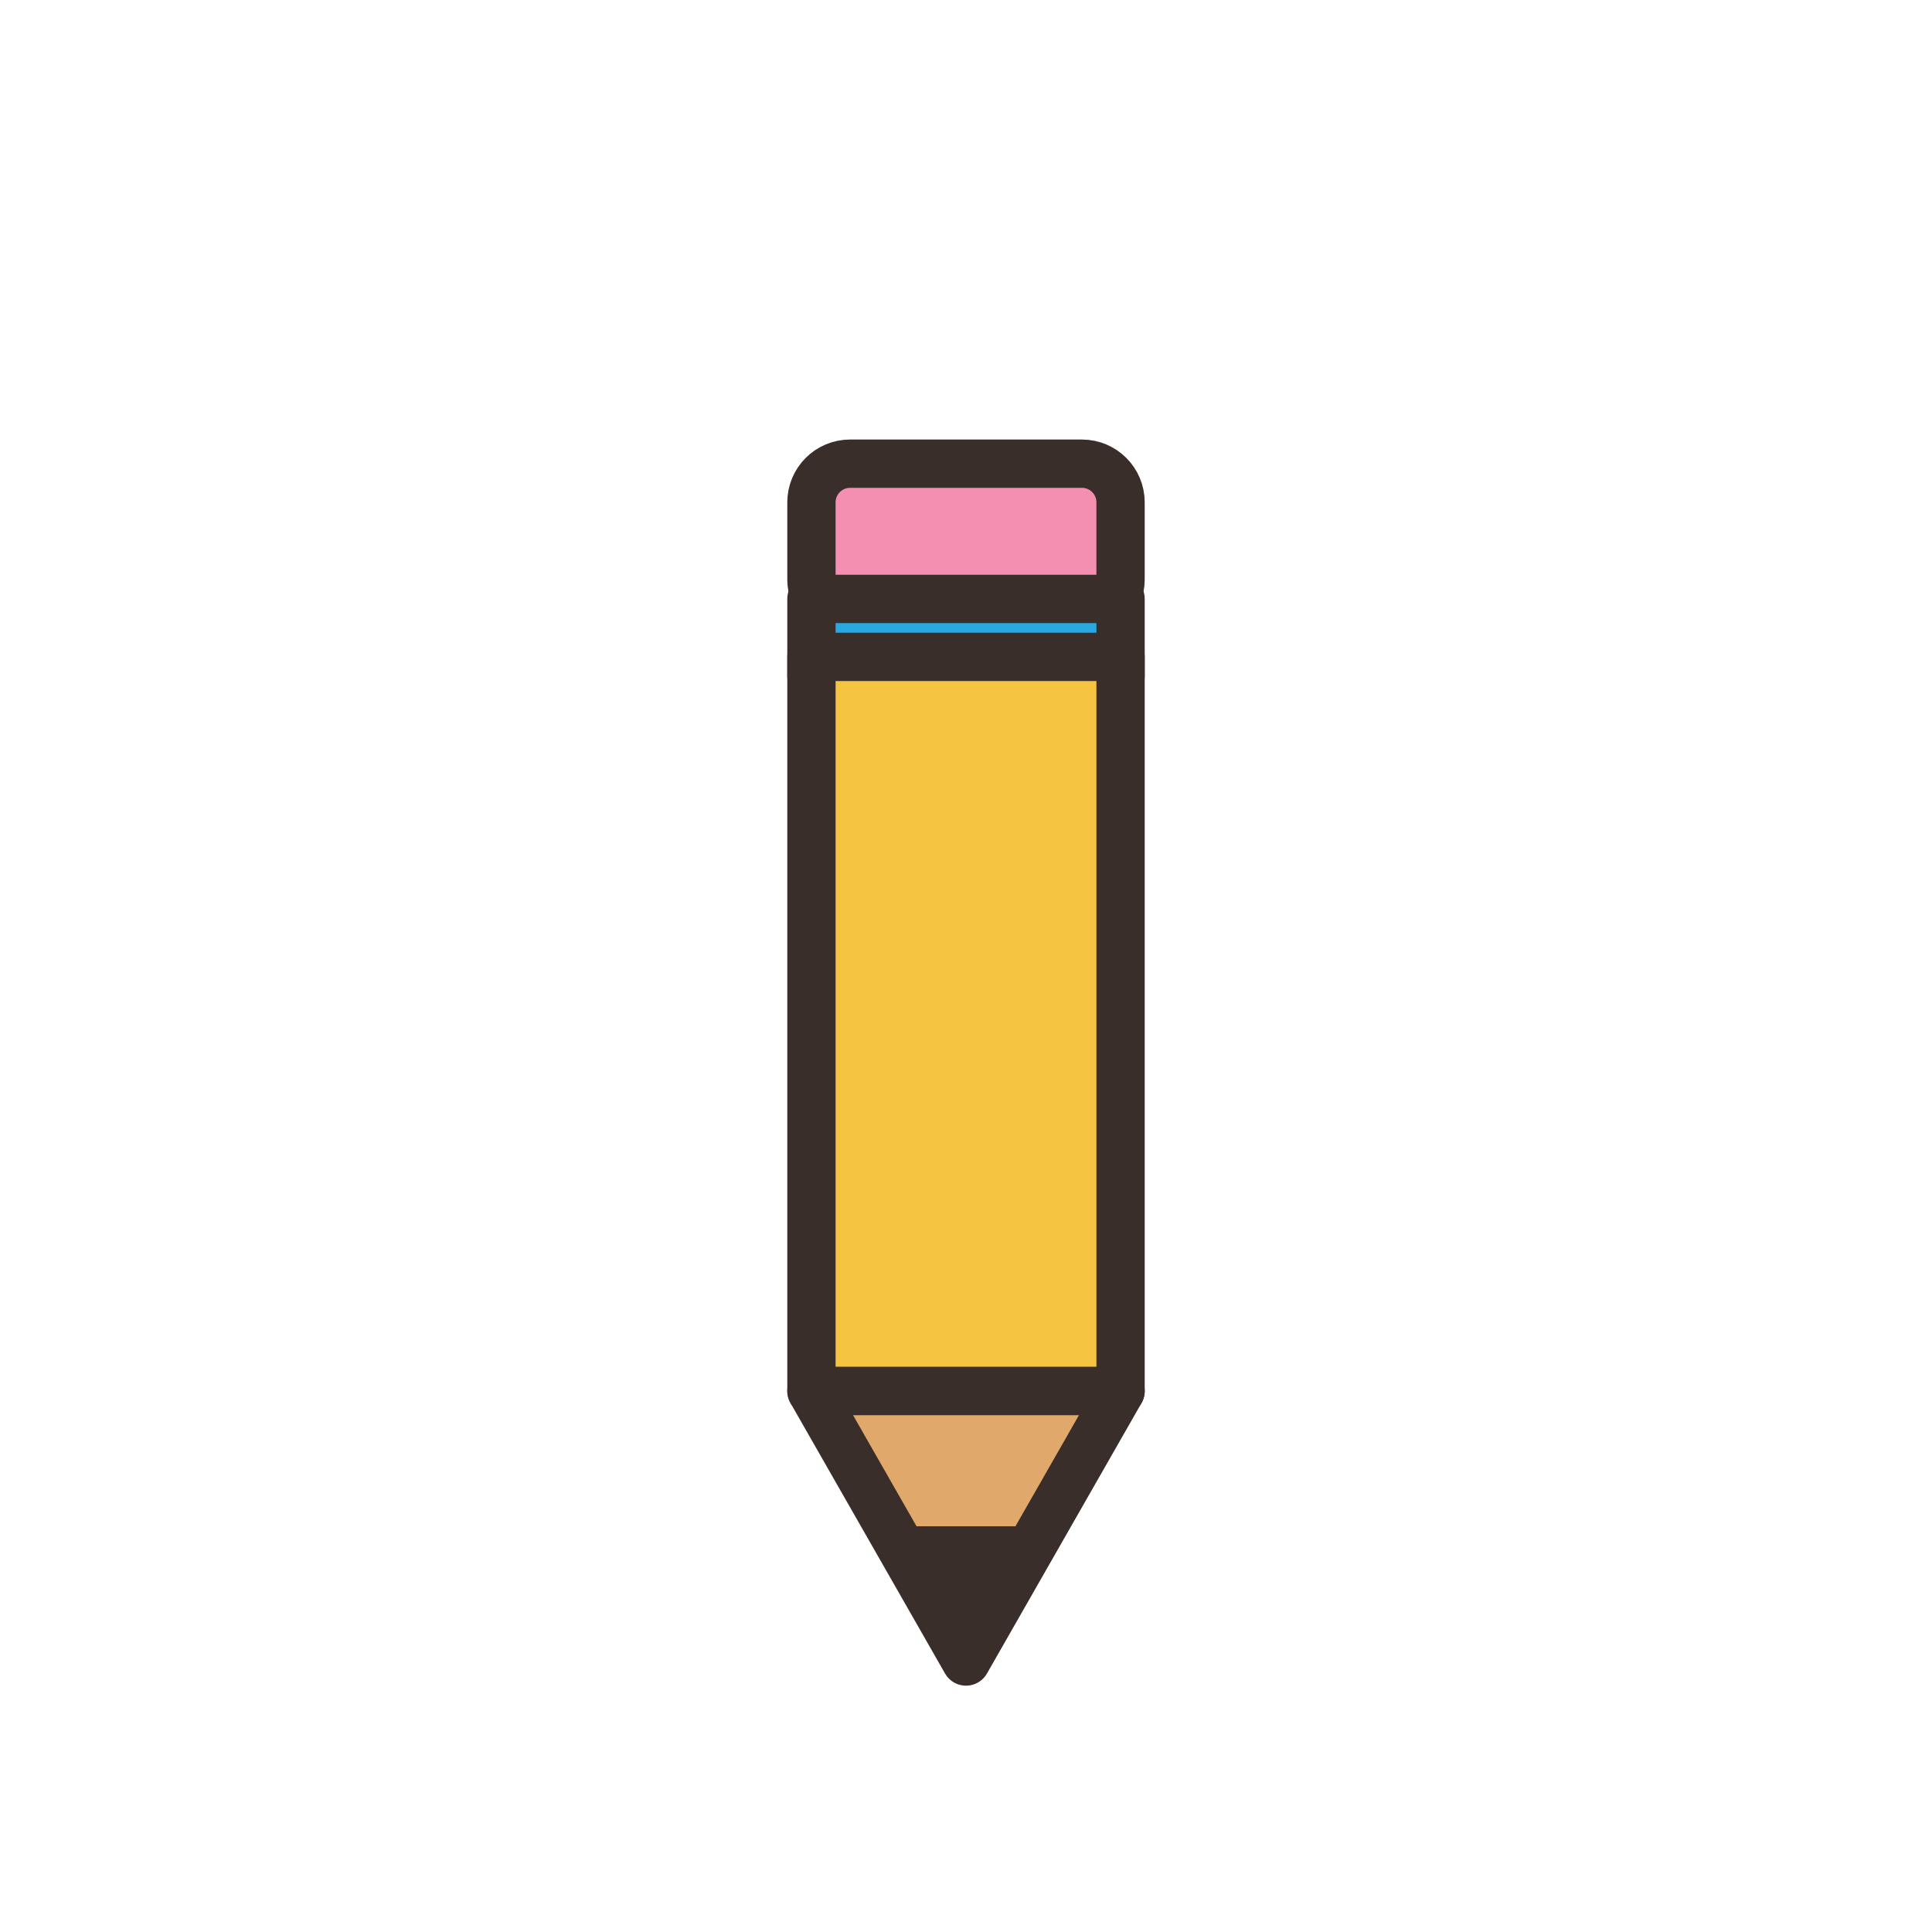
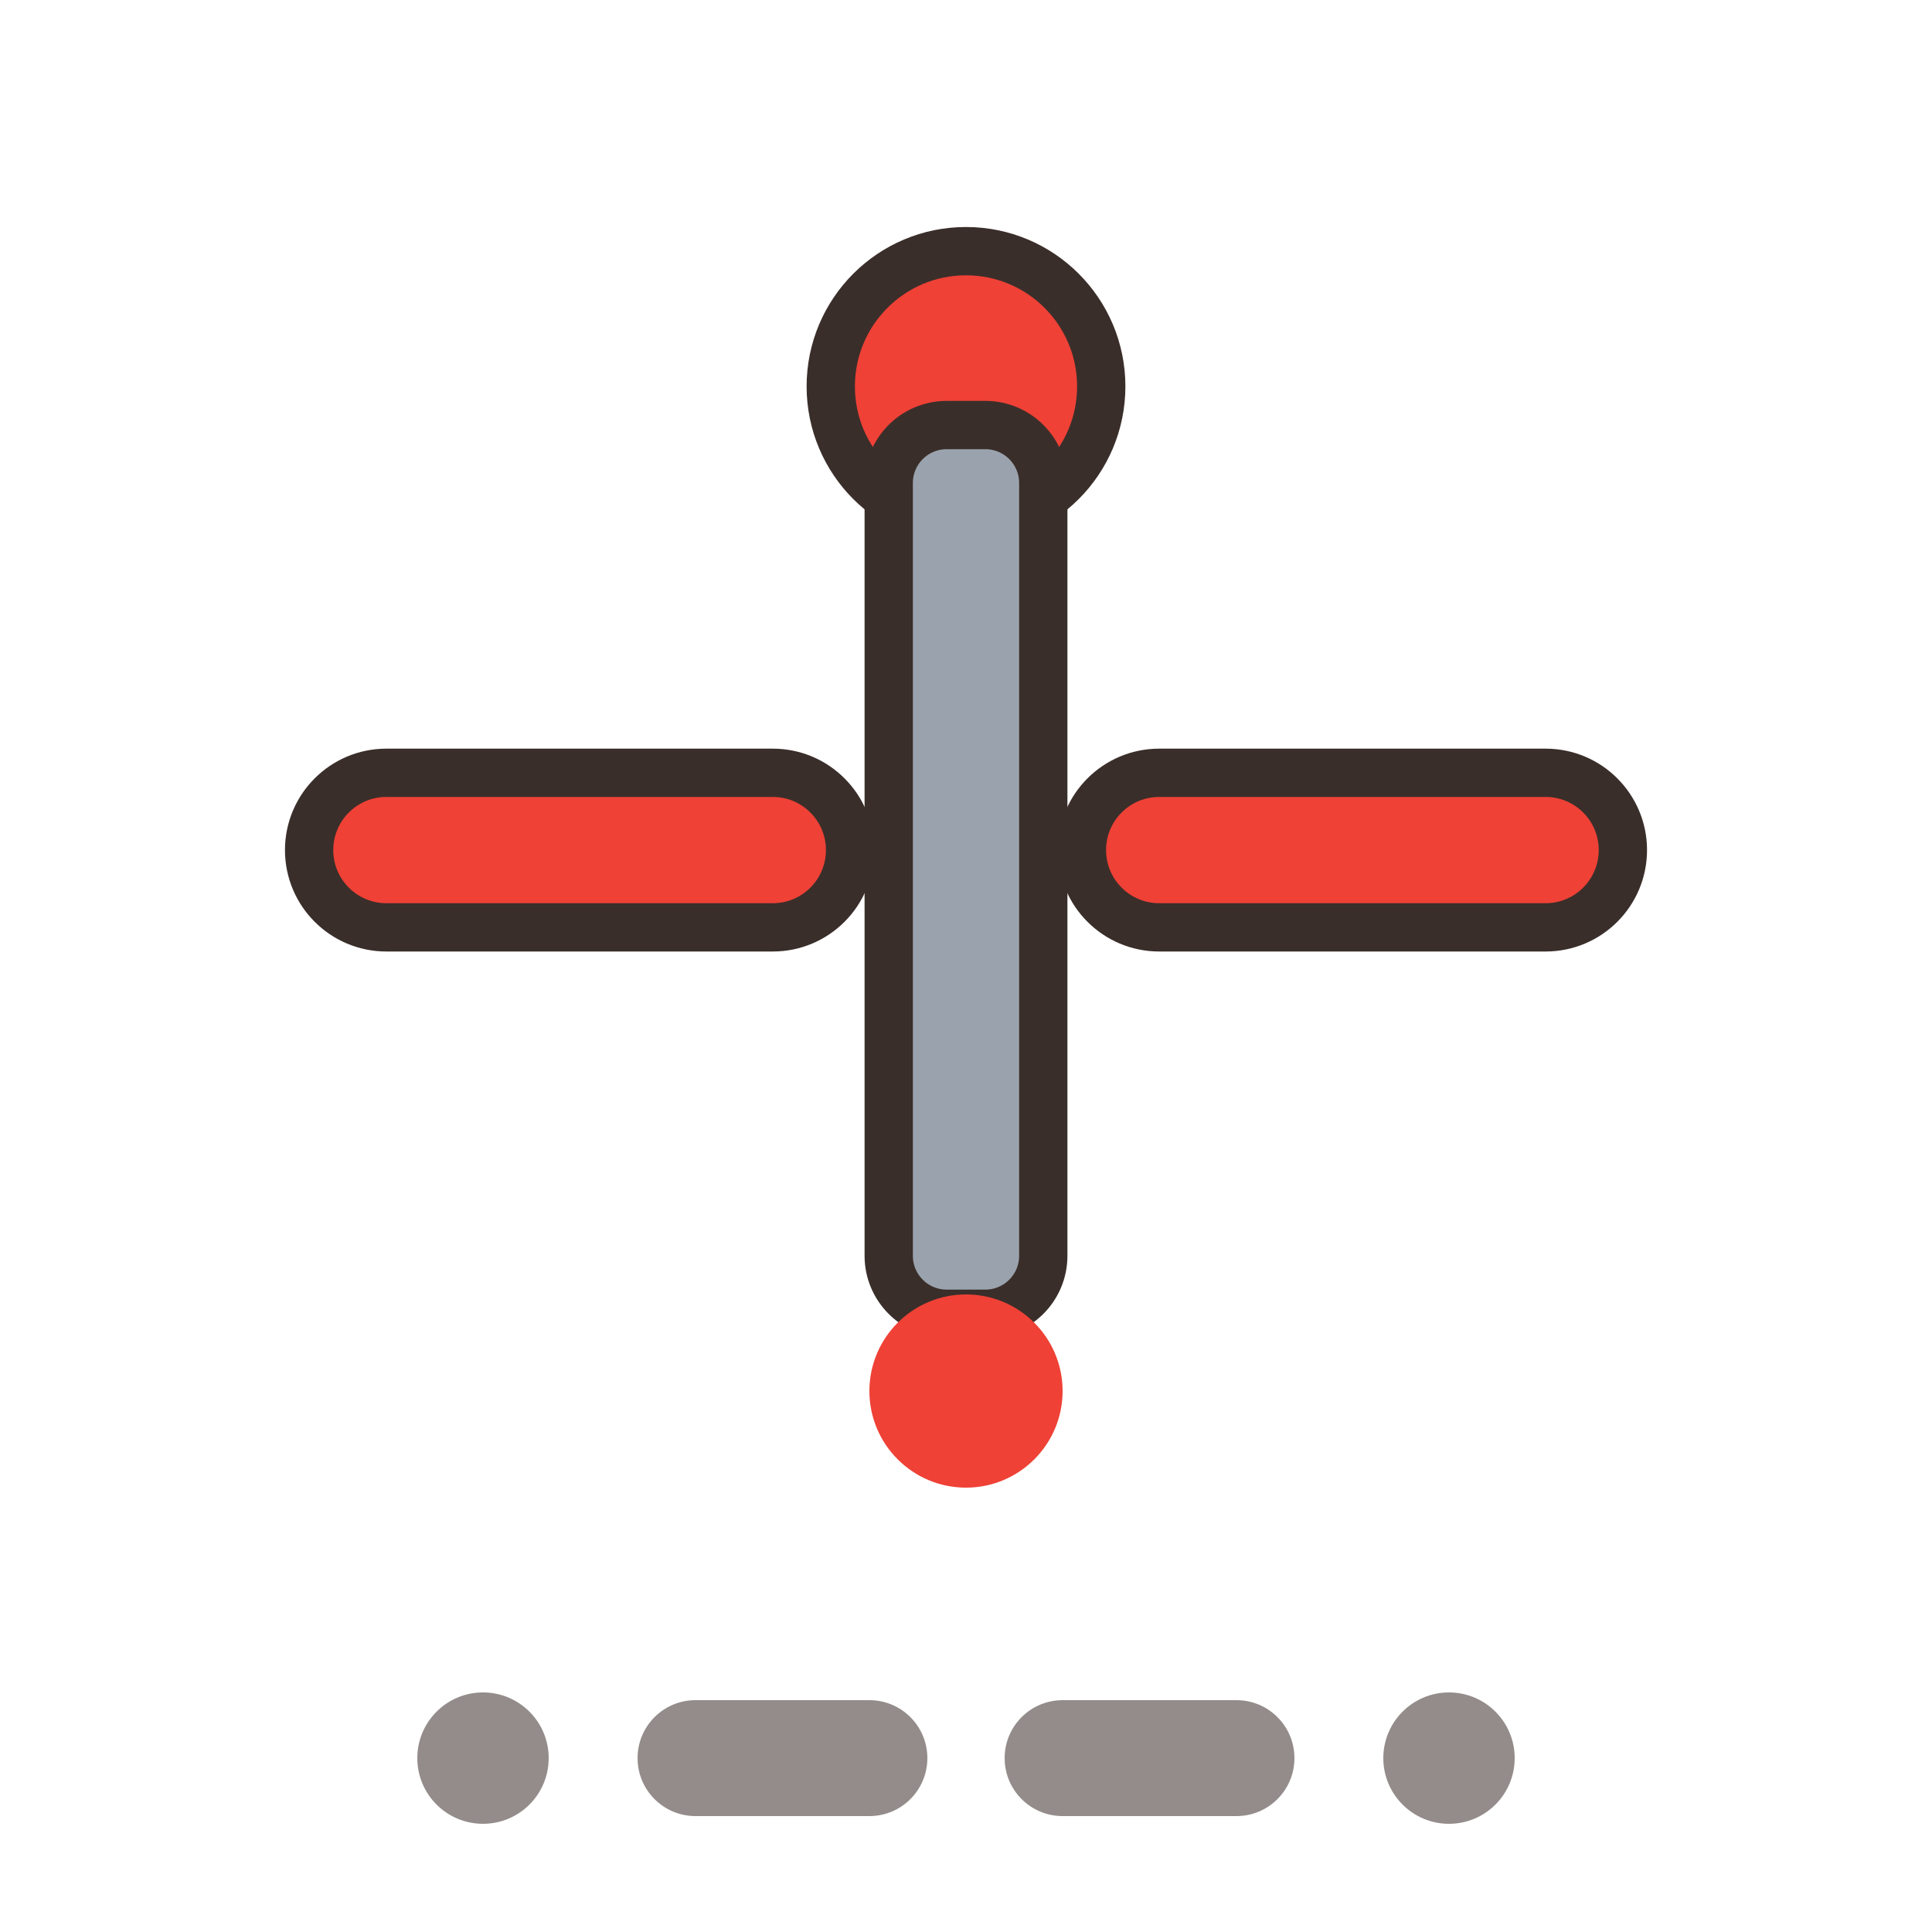
<svg xmlns="http://www.w3.org/2000/svg" viewBox="0 0 100 100" fill="none" stroke="#3a2e2a" stroke-width="2.5" stroke-linecap="round" stroke-linejoin="round">
-   <rect x="42" y="24" width="16" height="8" rx="2" fill="#f48fb1" />
-   <rect x="42" y="31" width="16" height="4" fill="#2aa9e0" />
-   <rect x="42" y="34" width="16" height="38" fill="#f5c542" />
-   <path d="M42 72 L58 72 L50 86 Z" fill="#e0a86b" />
-   <path d="M47 79 L53 79 L50 86 Z" fill="#3a2e2a" stroke="none" />
+   <circle cx="50" cy="20" r="7" fill="#ef4136" />
+   <rect x="46" y="22" width="8" height="46" rx="3" fill="#9aa3ad" />
+   <rect x="16" y="40" width="28" height="8" rx="4" fill="#ef4136" />
+   <rect x="56" y="40" width="28" height="8" rx="4" fill="#ef4136" />
+   <circle cx="50" cy="72" r="5" fill="#ef4136" stroke="none" />
+   <g stroke="none">
+     <circle cx="25.0" cy="91" r="3.4" fill="#3a2e2a" fill-opacity="0.55" />
+     <rect x="33.0" y="88" width="15" height="6" rx="3" fill="#3a2e2a" fill-opacity="0.55" />
+     <rect x="52.0" y="88" width="15" height="6" rx="3" fill="#3a2e2a" fill-opacity="0.55" />
+     <circle cx="75.0" cy="91" r="3.4" fill="#3a2e2a" fill-opacity="0.55" />
+   </g>
</svg>
